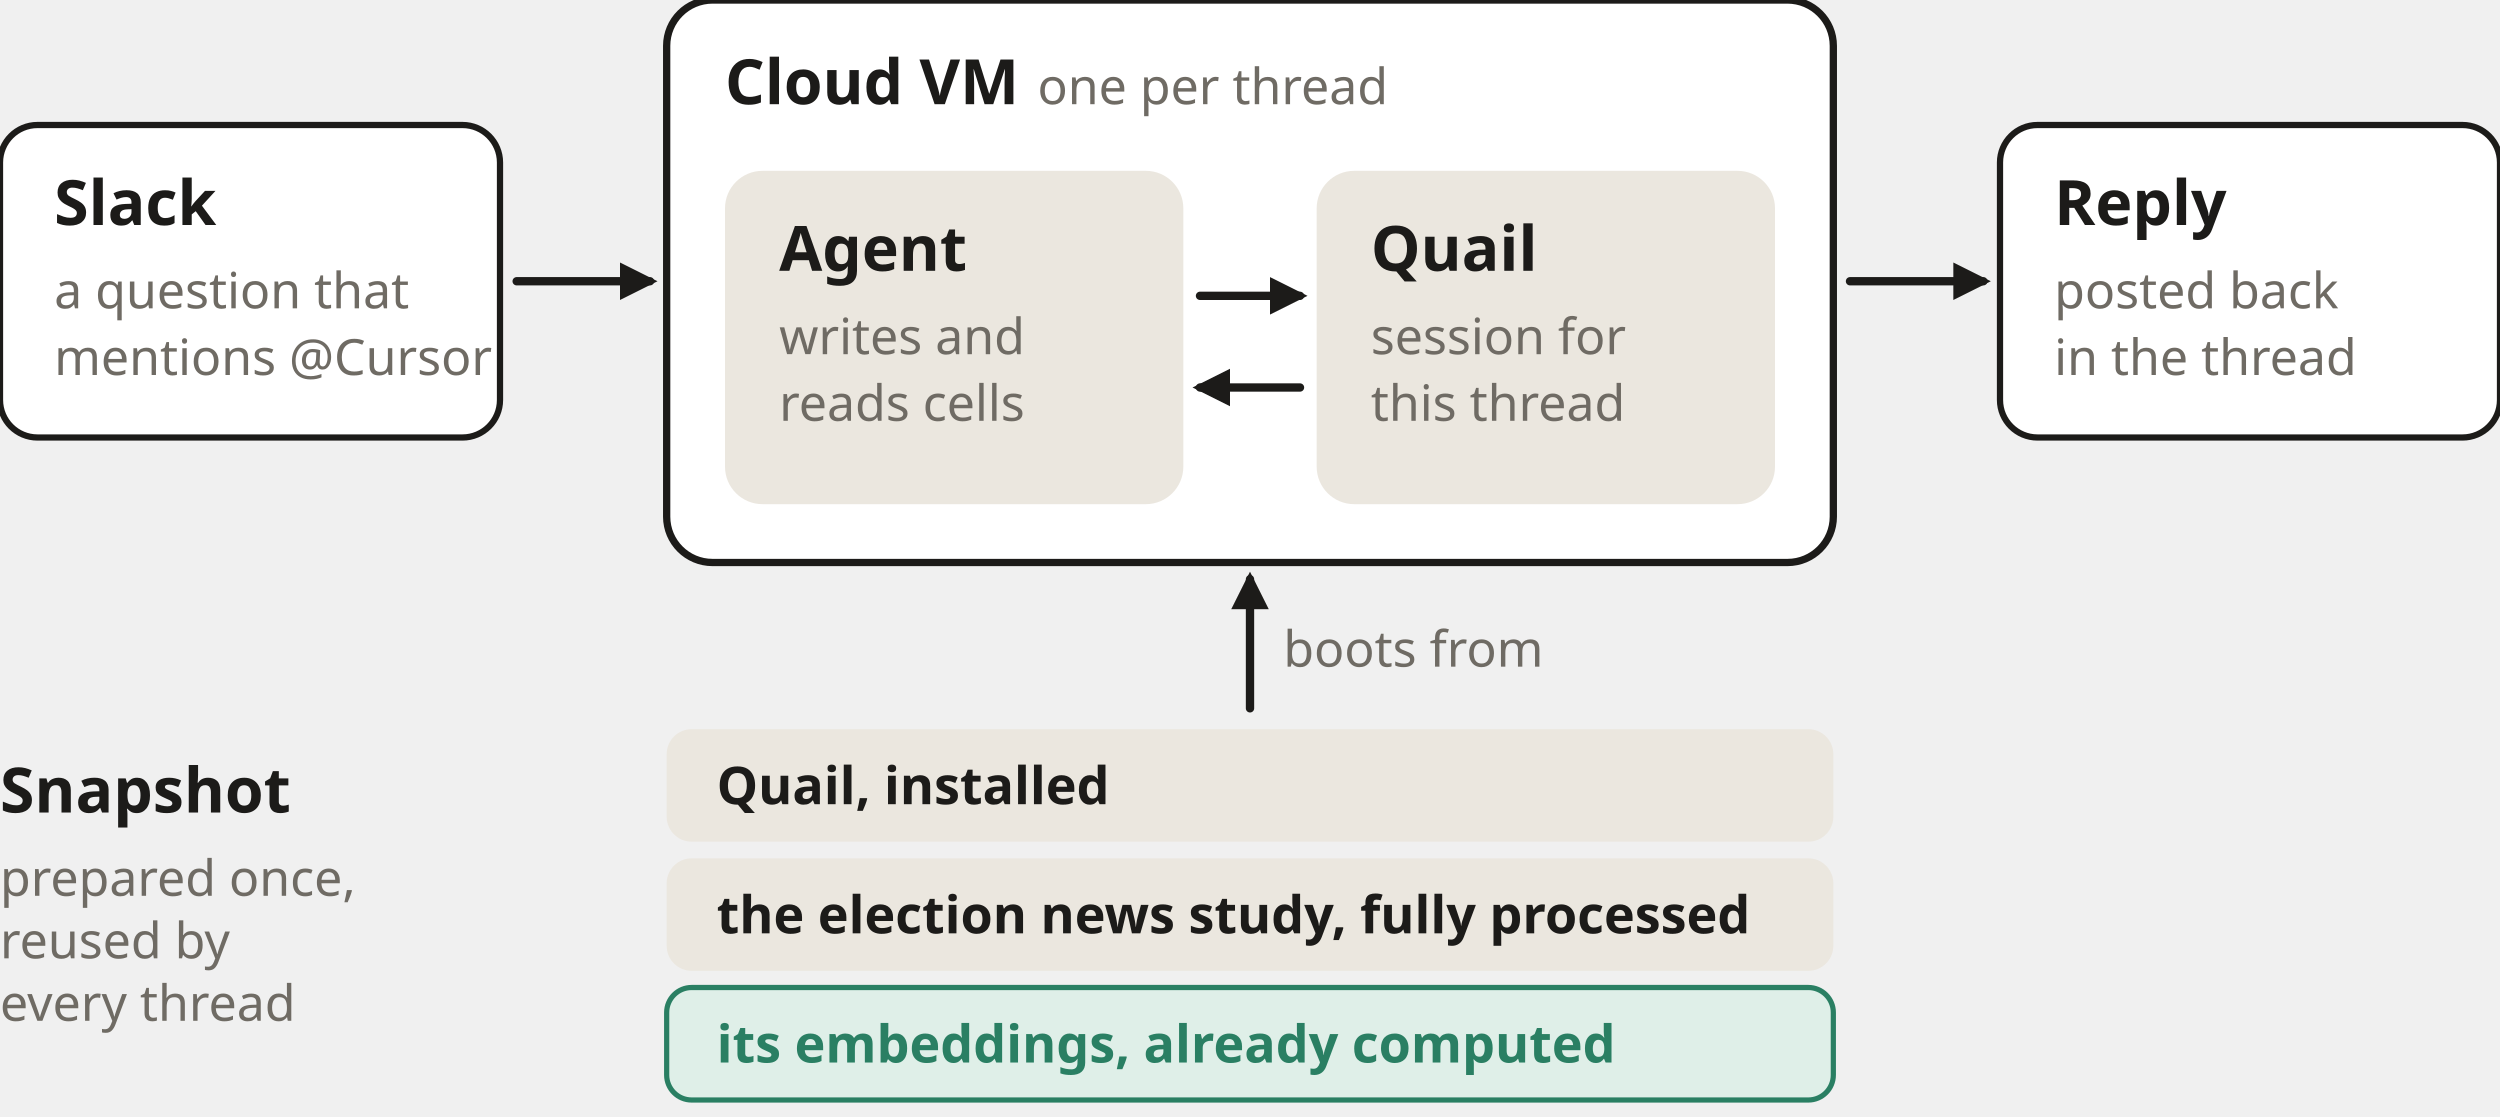
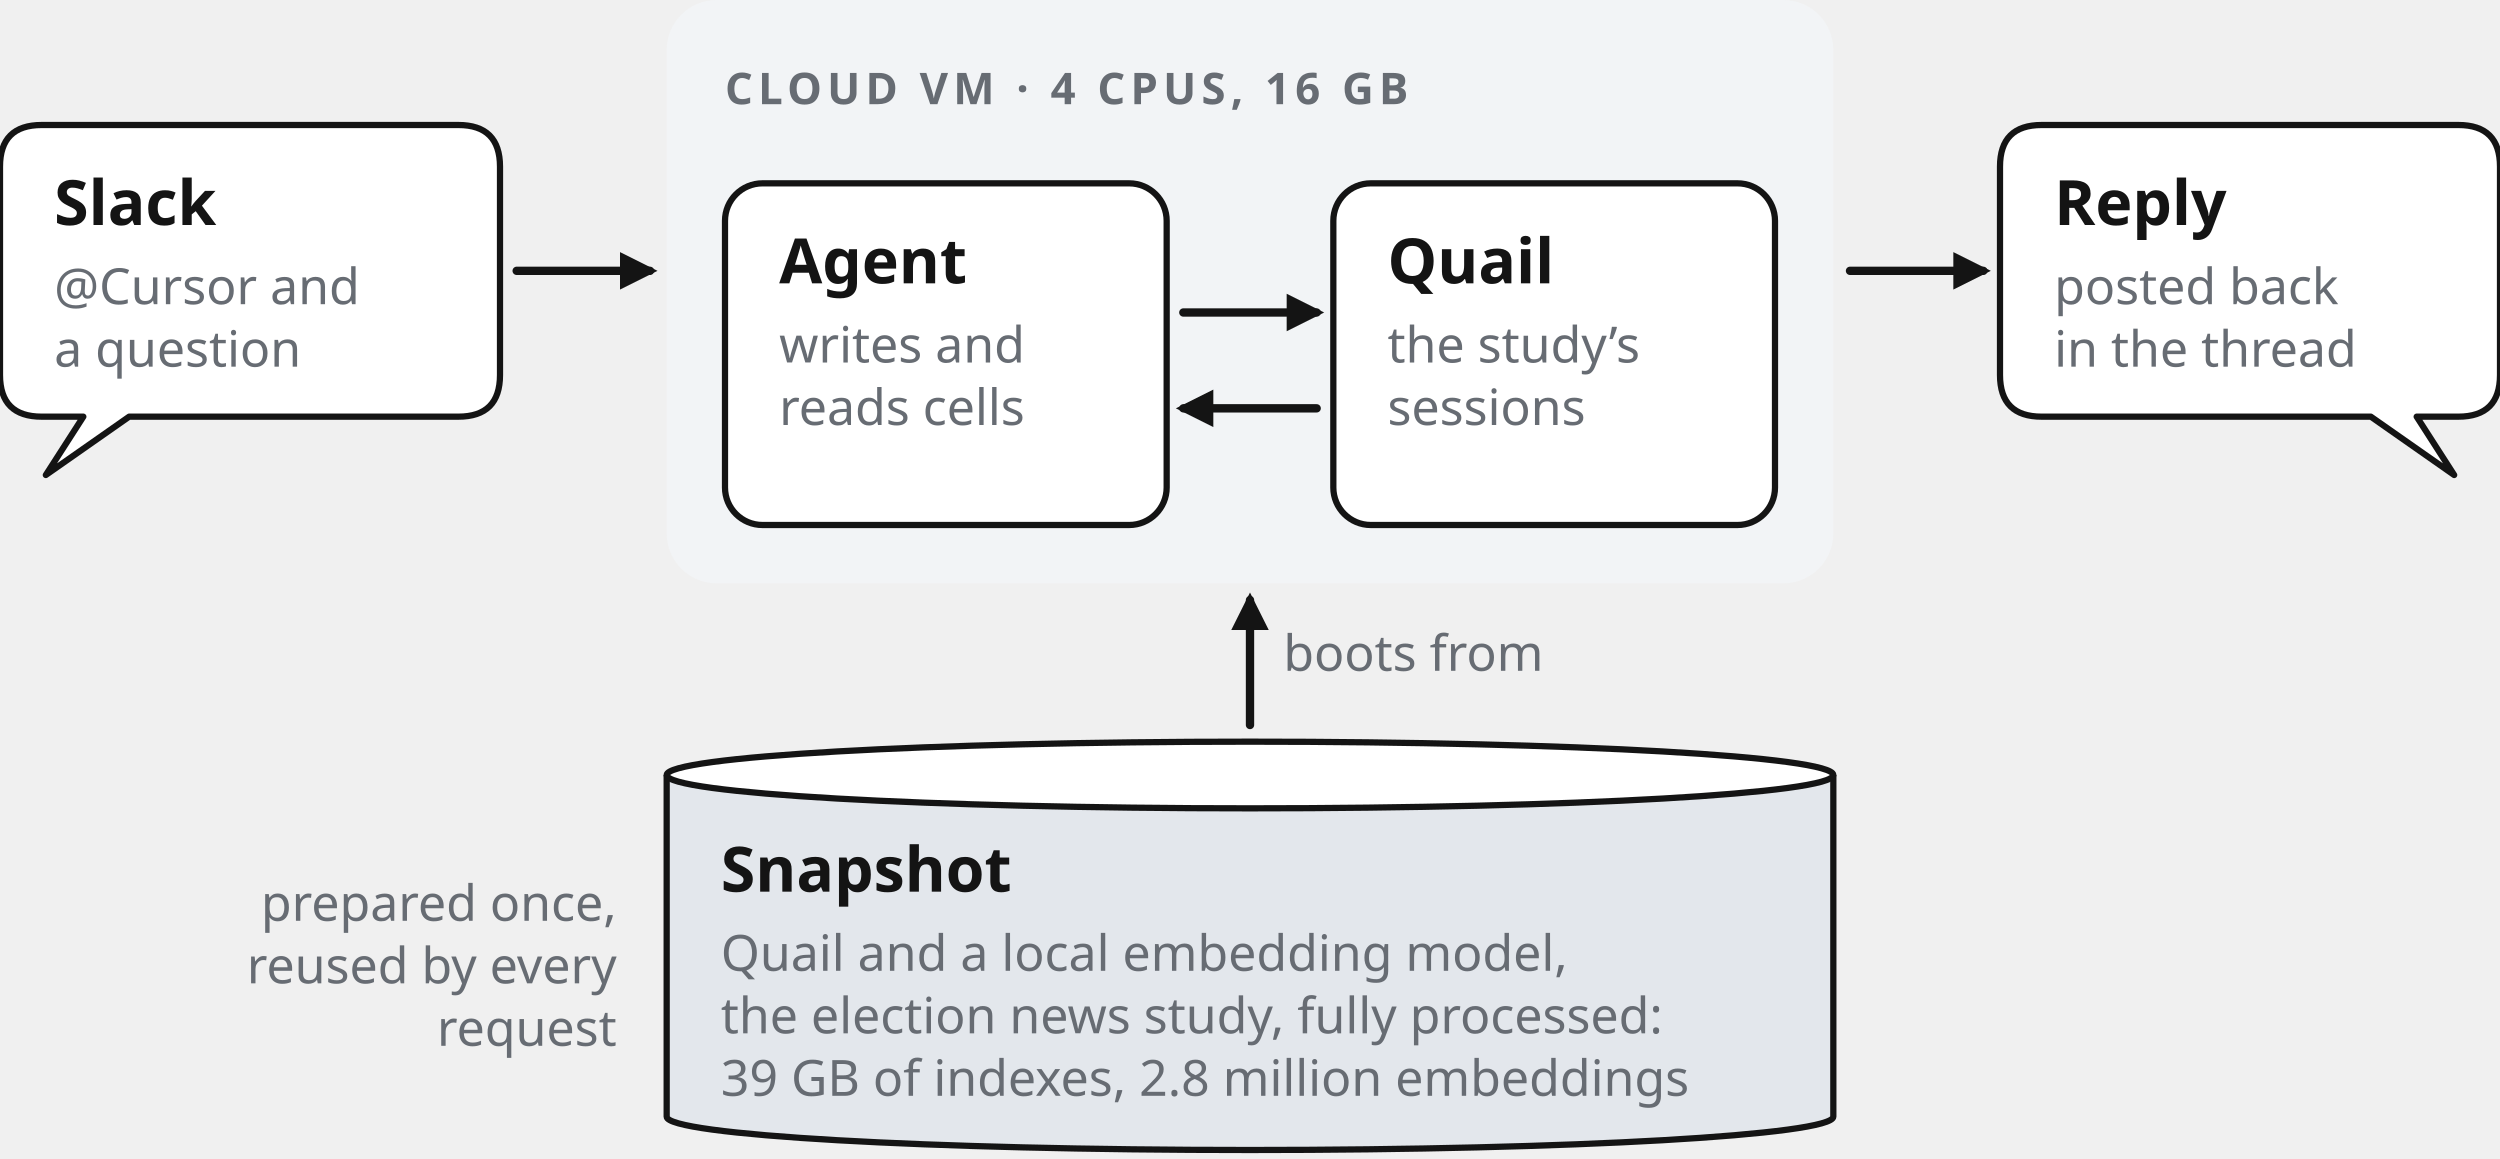
- <svg xmlns="http://www.w3.org/2000/svg" viewBox="0 0 1200 536" width="1200" height="536">
+ <svg xmlns="http://www.w3.org/2000/svg" viewBox="0 0 1200 556" width="1200" height="556">
  <style>
-     text { font-family: 'Source Sans 3', sans-serif; fill: #1C1B19; }
+     text { font-family: 'Source Sans 3', sans-serif; fill: #141414; }
    .h { font-size: 30px; font-weight: 700; }
    .b { font-size: 25px; }
-     .s { font-size: 24px; fill: #6F6B64; }
-     .cap { font-size: 21px; font-weight: 700; letter-spacing: 2.5px; fill: #6F6B64; }
+     .s { font-size: 24px; fill: #676C73; }
+     .cap { font-size: 21px; font-weight: 700; letter-spacing: 2.5px; fill: #676C73; }
    .m { font-family: 'Source Code Pro', monospace; font-size: 24px; font-weight: 500; font-variant-ligatures: none; }
-     .ln { fill: none; stroke: #1C1B19; stroke-width: 4; stroke-linecap: round; stroke-linejoin: round; }
+     .ln { fill: none; stroke: #141414; stroke-width: 4; stroke-linecap: round; stroke-linejoin: round; }
  </style>
  <defs>
    <marker id="a" viewBox="0 0 10 10" refX="8" refY="5" markerWidth="4.5" markerHeight="4.5" orient="auto-start-reverse">
-       <path d="M0,0 L10,5 L0,10 z" fill="#1C1B19" />
+       <path d="M0,0 L10,5 L0,10 z" fill="#141414" />
    </marker>
  </defs>
-   <rect x="0" y="60" width="240" height="150" rx="18" fill="#fff" stroke="#1C1B19" stroke-width="3" />
+   <path d="M20,60 H220 Q240,60 240,80 V180 Q240,200 220,200 H62 L22,228 L40,200 H20 Q0,200 0,180 V80 Q0,60 20,60 Z" fill="#fff" stroke="#141414" stroke-width="3" stroke-linejoin="round" />
  <text class="h" x="26" y="108" style="font-size:30px">Slack</text>
-   <text class="s" x="26" y="148">a question that</text>
-   <text class="s" x="26" y="180">mentions @Cursor</text>
-   <path class="ln" d="M248,135 L312,135" marker-end="url(#a)" />
-   <rect x="320" y="0" width="560" height="270" rx="22" fill="#fff" stroke="#1C1B19" stroke-width="3.5" />
-   <text class="h" x="348" y="50">Cloud VM</text>
-   <text class="s" x="498" y="50">one per thread</text>
-   <rect x="348" y="82" width="220" height="160" rx="18" fill="#EBE7DF" />
-   <text class="h" x="374" y="130" style="font-size:30px">Agent</text>
-   <text class="s" x="374" y="170">writes and</text>
-   <text class="s" x="374" y="202">reads cells</text>
-   <rect x="632" y="82" width="220" height="160" rx="18" fill="#EBE7DF" />
-   <text class="h" x="658" y="130" style="font-size:30px">Quail</text>
-   <text class="s" x="658" y="170">session for</text>
-   <text class="s" x="658" y="202">this thread</text>
-   <path class="ln" d="M576,142 L624,142" marker-end="url(#a)" />
-   <path class="ln" d="M624,186 L576,186" marker-end="url(#a)" />
-   <path class="ln" d="M888,135 L952,135" marker-end="url(#a)" />
-   <rect x="960" y="60" width="240" height="150" rx="18" fill="#fff" stroke="#1C1B19" stroke-width="3" />
+   <text class="s" x="26" y="146">@Cursor and</text>
+   <text class="s" x="26" y="176">a question</text>
+   <path class="ln" d="M248,130 L312,130" marker-end="url(#a)" />
+   <rect x="320" y="0" width="560" height="280" rx="24" fill="#F2F4F6" />
+   <text class="cap" x="348" y="50">CLOUD VM · 4 CPUS, 16 GB</text>
+   <rect x="348" y="88" width="212" height="164" rx="18" fill="#fff" stroke="#141414" stroke-width="3" />
+   <text class="h" x="374" y="136" style="font-size:30px">Agent</text>
+   <text class="s" x="374" y="174">writes and</text>
+   <text class="s" x="374" y="204">reads cells</text>
+   <rect x="640" y="88" width="212" height="164" rx="18" fill="#fff" stroke="#141414" stroke-width="3" />
+   <text class="h" x="666" y="136" style="font-size:30px">Quail</text>
+   <text class="s" x="666" y="174">the study’s</text>
+   <text class="s" x="666" y="204">sessions</text>
+   <path class="ln" d="M568,150 L632,150" marker-end="url(#a)" />
+   <path class="ln" d="M632,196 L568,196" marker-end="url(#a)" />
+   <path class="ln" d="M888,130 L952,130" marker-end="url(#a)" />
+   <path d="M980,60 H1180 Q1200,60 1200,80 V180 Q1200,200 1180,200 H1160 L1178,228 L1138,200 H980 Q960,200 960,180 V80 Q960,60 980,60 Z" fill="#fff" stroke="#141414" stroke-width="3" stroke-linejoin="round" />
  <text class="h" x="986" y="108" style="font-size:30px">Reply</text>
-   <text class="s" x="986" y="148">posted back</text>
-   <text class="s" x="986" y="180">in the thread</text>
-   <path class="ln" d="M600.0,340 L600.0,278" marker-end="url(#a)" />
-   <text class="s" x="616.0" y="320">boots from</text>
-   <rect x="320" y="350" width="560" height="54" rx="12" fill="#EBE7DF" />
-   <text class="b" x="344" y="386" style="font-weight:600;fill:#1C1B19">Quail, installed</text>
-   <rect x="320" y="412" width="560" height="54" rx="12" fill="#EBE7DF" />
-   <text class="b" x="344" y="448" style="font-weight:600;fill:#1C1B19">the election news study, fully processed</text>
-   <rect x="320" y="474" width="560" height="54" rx="12" fill="#DFEFE8" stroke="#2A7F63" stroke-width="2.5" />
-   <text class="b" x="344" y="510" style="font-weight:600;fill:#2A7F63">its embeddings, already computed</text>
-   <text class="h" x="0" y="390">Snapshot</text>
-   <text class="s" x="0" y="430">prepared once,</text>
-   <text class="s" x="0" y="460">reused by</text>
-   <text class="s" x="0" y="490">every thread</text>
+   <text class="s" x="986" y="146">posted back</text>
+   <text class="s" x="986" y="176">in the thread</text>
+   <path class="ln" d="M600.0,348 L600.0,288" marker-end="url(#a)" />
+   <text class="s" x="616" y="322">boots from</text>
+   <path d="M320,372 V536 A280.0,16 0 0 0 880,536 V372" fill="#E3E7EC" stroke="#141414" stroke-width="3" />
+   <ellipse cx="600.0" cy="372" rx="280.0" ry="16" fill="#fff" stroke="#141414" stroke-width="3" />
+   <text class="h" x="346" y="428" style="font-size:30px">Snapshot</text>
+   <text class="s" x="346" y="466">Quail and a local embedding model,</text>
+   <text class="s" x="346" y="496">the election news study, fully processed:</text>
+   <text class="s" x="346" y="526">39 GB of indexes, 2.8 million embeddings</text>
+   <text class="s" x="296" y="442" text-anchor="end">prepared once,</text>
+   <text class="s" x="296" y="472" text-anchor="end">reused by every</text>
+   <text class="s" x="296" y="502" text-anchor="end">request</text>
</svg>
